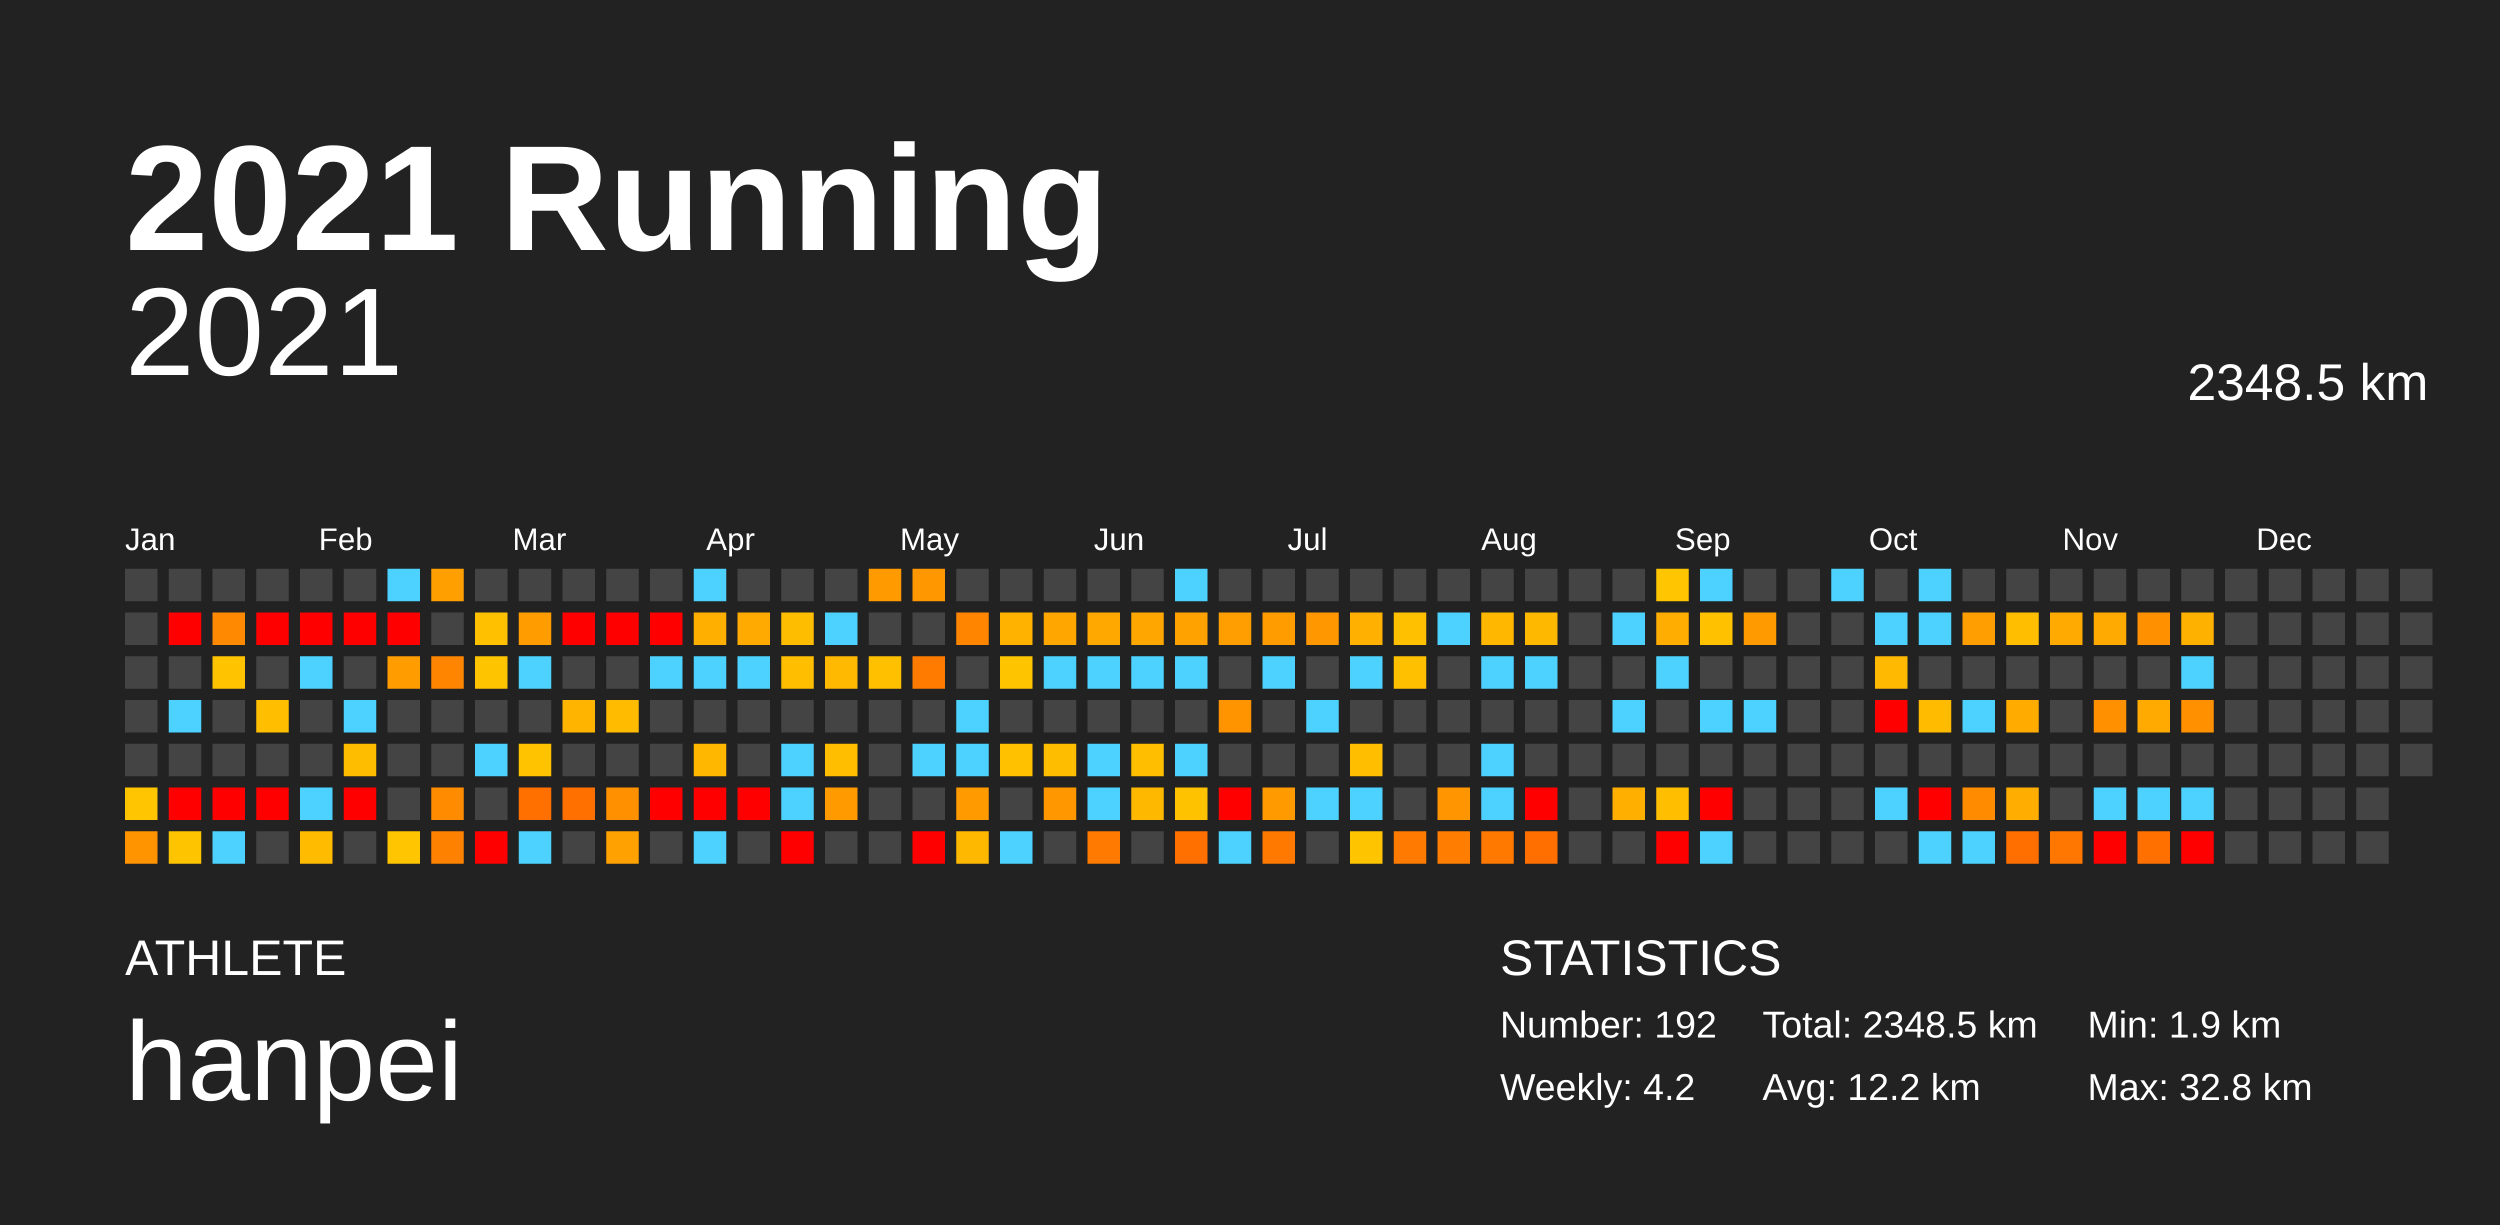
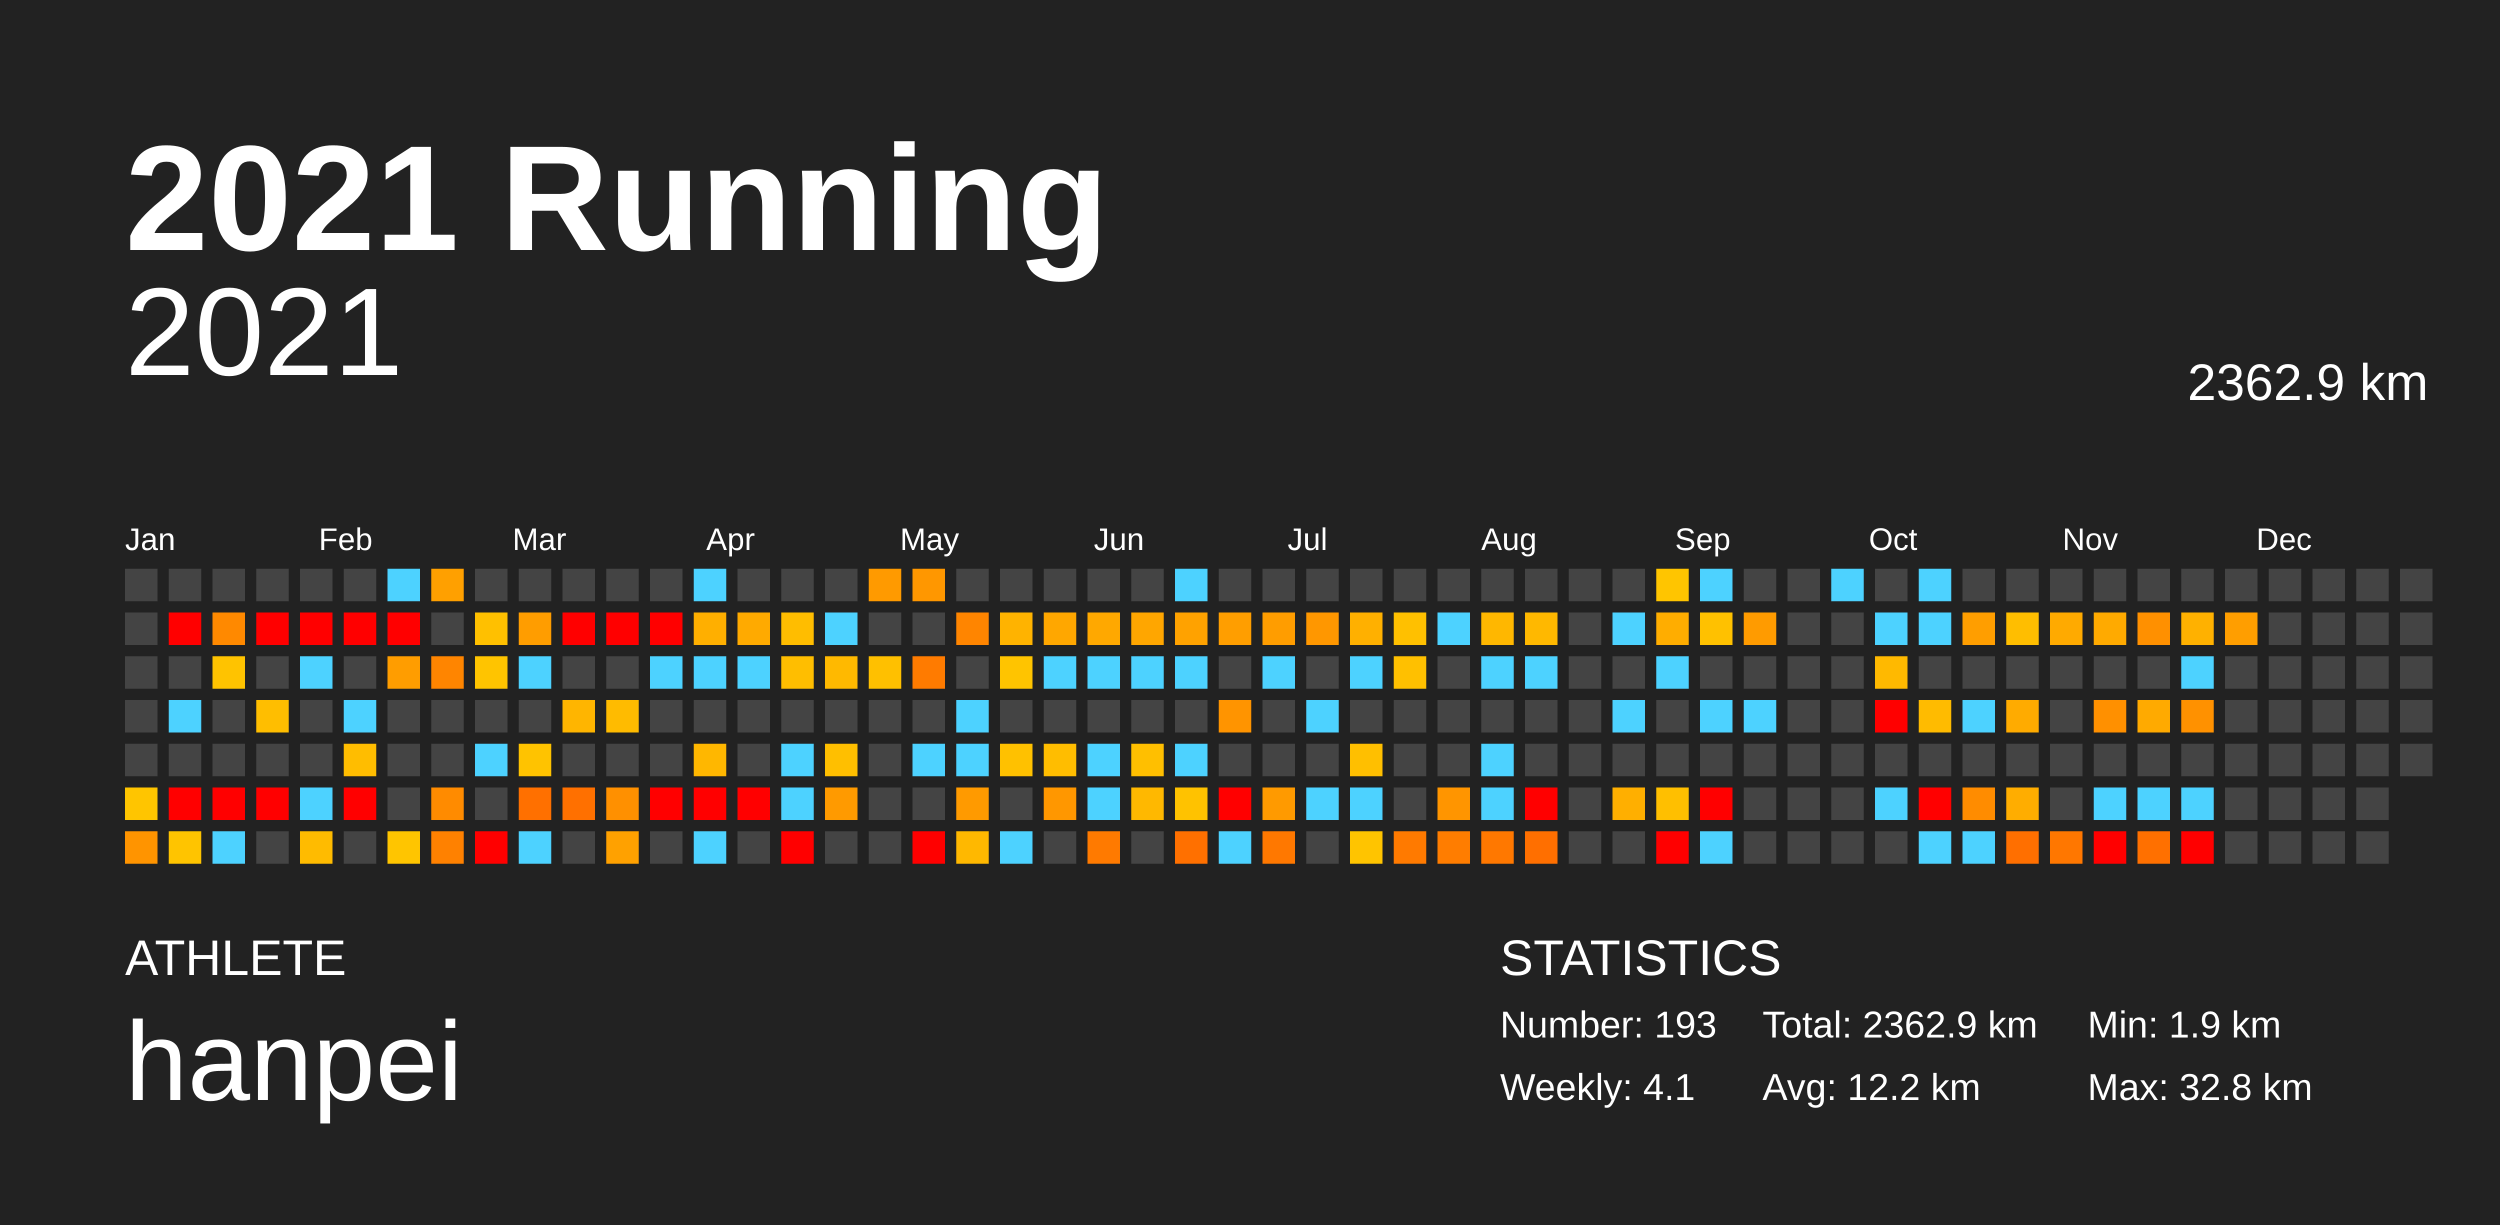
<svg xmlns="http://www.w3.org/2000/svg" baseProfile="full" height="98mm" version="1.1" viewBox="0,0,200,98" width="200mm">
  <defs />
  <rect fill="#222222" height="98" width="200" x="0" y="0" />
  <text fill="#FFFFFF" style="font-size:12px; font-family:Arial; font-weight:bold;" x="10" y="20">2021 Running</text>
  <text fill="#FFFFFF" style="font-size:4px; font-family:Arial" x="10" y="78">ATHLETE</text>
  <text fill="#FFFFFF" style="font-size:9px; font-family:Arial" x="10" y="88">hanpei</text>
  <text fill="#FFFFFF" style="font-size:4px; font-family:Arial" x="120" y="78">STATISTICS</text>
-   <text fill="#FFFFFF" style="font-size:3px; font-family:Arial" x="120" y="83">Number: 192</text>
-   <text fill="#FFFFFF" style="font-size:3px; font-family:Arial" x="120" y="88">Weekly: 4.2</text>
-   <text fill="#FFFFFF" style="font-size:3px; font-family:Arial" x="141" y="83">Total: 2348.5 km</text>
+   <text fill="#FFFFFF" style="font-size:3px; font-family:Arial" x="120" y="83">Number: 193</text>
+   <text fill="#FFFFFF" style="font-size:3px; font-family:Arial" x="120" y="88">Weekly: 4.1</text>
+   <text fill="#FFFFFF" style="font-size:3px; font-family:Arial" x="141" y="83">Total: 2362.9 km</text>
  <text fill="#FFFFFF" style="font-size:3px; font-family:Arial" x="141" y="88">Avg: 12.2 km</text>
  <text fill="#FFFFFF" style="font-size:3px; font-family:Arial" x="167" y="83">Min: 1.9 km</text>
  <text fill="#FFFFFF" style="font-size:3px; font-family:Arial" x="167" y="88">Max: 32.8 km</text>
  <text alignment-baseline="hanging" fill="#FFFFFF" style="font-size:10.0px; font-family:Arial;" x="10" y="30">2021</text>
-   <text alignment-baseline="hanging" fill="#FFFFFF" style="font-size:4.125px; font-family:Arial;" x="175" y="32">2348.5 km</text>
+   <text alignment-baseline="hanging" fill="#FFFFFF" style="font-size:4.125px; font-family:Arial;" x="175" y="32">2362.9 km</text>
  <text fill="#FFFFFF" style="font-size:2.5px; font-family:Arial" x="10.0" y="44">Jan</text>
  <text fill="#FFFFFF" style="font-size:2.5px; font-family:Arial" x="25.5" y="44">Feb</text>
  <text fill="#FFFFFF" style="font-size:2.5px; font-family:Arial" x="41.0" y="44">Mar</text>
  <text fill="#FFFFFF" style="font-size:2.5px; font-family:Arial" x="56.5" y="44">Apr</text>
  <text fill="#FFFFFF" style="font-size:2.5px; font-family:Arial" x="72.0" y="44">May</text>
  <text fill="#FFFFFF" style="font-size:2.5px; font-family:Arial" x="87.5" y="44">Jun</text>
  <text fill="#FFFFFF" style="font-size:2.5px; font-family:Arial" x="103.0" y="44">Jul</text>
  <text fill="#FFFFFF" style="font-size:2.5px; font-family:Arial" x="118.5" y="44">Aug</text>
  <text fill="#FFFFFF" style="font-size:2.5px; font-family:Arial" x="134.0" y="44">Sep</text>
  <text fill="#FFFFFF" style="font-size:2.5px; font-family:Arial" x="149.5" y="44">Oct</text>
  <text fill="#FFFFFF" style="font-size:2.5px; font-family:Arial" x="165.0" y="44">Nov</text>
  <text fill="#FFFFFF" style="font-size:2.5px; font-family:Arial" x="180.5" y="44">Dec</text>
  <rect fill="#444444" height="2.6" width="2.6" x="10.0" y="45.5" />
  <rect fill="#444444" height="2.6" width="2.6" x="10.0" y="49.0" />
  <rect fill="#444444" height="2.6" width="2.6" x="10.0" y="52.5" />
  <rect fill="#444444" height="2.6" width="2.6" x="10.0" y="56.0" />
  <rect fill="#444444" height="2.6" width="2.6" x="10.0" y="59.5" />
  <rect fill="#ffc500" height="2.6" width="2.6" x="10.0" y="63.0" />
  <rect fill="#ff9400" height="2.6" width="2.6" x="10.0" y="66.5" />
  <rect fill="#444444" height="2.6" width="2.6" x="13.5" y="45.5" />
  <rect fill="red" height="2.6" width="2.6" x="13.5" y="49.0" />
  <rect fill="#444444" height="2.6" width="2.6" x="13.5" y="52.5" />
  <rect fill="#4dd2ff" height="2.6" width="2.6" x="13.5" y="56.0" />
  <rect fill="#444444" height="2.6" width="2.6" x="13.5" y="59.5" />
  <rect fill="red" height="2.6" width="2.6" x="13.5" y="63.0" />
  <rect fill="#ffc400" height="2.6" width="2.6" x="13.5" y="66.5" />
  <rect fill="#444444" height="2.6" width="2.6" x="17.0" y="45.5" />
  <rect fill="#ff8900" height="2.6" width="2.6" x="17.0" y="49.0" />
  <rect fill="#ffc300" height="2.6" width="2.6" x="17.0" y="52.5" />
  <rect fill="#444444" height="2.6" width="2.6" x="17.0" y="56.0" />
  <rect fill="#444444" height="2.6" width="2.6" x="17.0" y="59.5" />
  <rect fill="red" height="2.6" width="2.6" x="17.0" y="63.0" />
  <rect fill="#4dd2ff" height="2.6" width="2.6" x="17.0" y="66.5" />
  <rect fill="#444444" height="2.6" width="2.6" x="20.5" y="45.5" />
  <rect fill="red" height="2.6" width="2.6" x="20.5" y="49.0" />
  <rect fill="#444444" height="2.6" width="2.6" x="20.5" y="52.5" />
  <rect fill="#ffbe00" height="2.6" width="2.6" x="20.5" y="56.0" />
  <rect fill="#444444" height="2.6" width="2.6" x="20.5" y="59.5" />
  <rect fill="red" height="2.6" width="2.6" x="20.5" y="63.0" />
  <rect fill="#444444" height="2.6" width="2.6" x="20.5" y="66.5" />
  <rect fill="#444444" height="2.6" width="2.6" x="24.0" y="45.5" />
  <rect fill="red" height="2.6" width="2.6" x="24.0" y="49.0" />
  <rect fill="#4dd2ff" height="2.6" width="2.6" x="24.0" y="52.5" />
  <rect fill="#444444" height="2.6" width="2.6" x="24.0" y="56.0" />
  <rect fill="#444444" height="2.6" width="2.6" x="24.0" y="59.5" />
  <rect fill="#4dd2ff" height="2.6" width="2.6" x="24.0" y="63.0" />
  <rect fill="#ffbb00" height="2.6" width="2.6" x="24.0" y="66.5" />
  <rect fill="#444444" height="2.6" width="2.6" x="27.5" y="45.5" />
  <rect fill="red" height="2.6" width="2.6" x="27.5" y="49.0" />
  <rect fill="#444444" height="2.6" width="2.6" x="27.5" y="52.5" />
  <rect fill="#4dd2ff" height="2.6" width="2.6" x="27.5" y="56.0" />
  <rect fill="#ffbd00" height="2.6" width="2.6" x="27.5" y="59.5" />
  <rect fill="red" height="2.6" width="2.6" x="27.5" y="63.0" />
  <rect fill="#444444" height="2.6" width="2.6" x="27.5" y="66.5" />
  <rect fill="#4dd2ff" height="2.6" width="2.6" x="31.0" y="45.5" />
  <rect fill="red" height="2.6" width="2.6" x="31.0" y="49.0" />
  <rect fill="#ff9d00" height="2.6" width="2.6" x="31.0" y="52.5" />
  <rect fill="#444444" height="2.6" width="2.6" x="31.0" y="56.0" />
  <rect fill="#444444" height="2.6" width="2.6" x="31.0" y="59.5" />
  <rect fill="#444444" height="2.6" width="2.6" x="31.0" y="63.0" />
  <rect fill="#ffc500" height="2.6" width="2.6" x="31.0" y="66.5" />
  <rect fill="#ffa000" height="2.6" width="2.6" x="34.5" y="45.5" />
  <rect fill="#444444" height="2.6" width="2.6" x="34.5" y="49.0" />
  <rect fill="#ff8500" height="2.6" width="2.6" x="34.5" y="52.5" />
  <rect fill="#444444" height="2.6" width="2.6" x="34.5" y="56.0" />
  <rect fill="#444444" height="2.6" width="2.6" x="34.5" y="59.5" />
  <rect fill="#ff8b00" height="2.6" width="2.6" x="34.5" y="63.0" />
  <rect fill="#ff8100" height="2.6" width="2.6" x="34.5" y="66.5" />
  <rect fill="#444444" height="2.6" width="2.6" x="38.0" y="45.5" />
  <rect fill="#ffc000" height="2.6" width="2.6" x="38.0" y="49.0" />
  <rect fill="#ffc400" height="2.6" width="2.6" x="38.0" y="52.5" />
  <rect fill="#444444" height="2.6" width="2.6" x="38.0" y="56.0" />
  <rect fill="#4dd2ff" height="2.6" width="2.6" x="38.0" y="59.5" />
  <rect fill="#444444" height="2.6" width="2.6" x="38.0" y="63.0" />
  <rect fill="red" height="2.6" width="2.6" x="38.0" y="66.5" />
  <rect fill="#444444" height="2.6" width="2.6" x="41.5" y="45.5" />
  <rect fill="#ff9d00" height="2.6" width="2.6" x="41.5" y="49.0" />
  <rect fill="#4dd2ff" height="2.6" width="2.6" x="41.5" y="52.5" />
  <rect fill="#444444" height="2.6" width="2.6" x="41.5" y="56.0" />
  <rect fill="#ffc300" height="2.6" width="2.6" x="41.5" y="59.5" />
  <rect fill="#ff7000" height="2.6" width="2.6" x="41.5" y="63.0" />
  <rect fill="#4dd2ff" height="2.6" width="2.6" x="41.5" y="66.5" />
  <rect fill="#444444" height="2.6" width="2.6" x="45.0" y="45.5" />
  <rect fill="red" height="2.6" width="2.6" x="45.0" y="49.0" />
  <rect fill="#444444" height="2.6" width="2.6" x="45.0" y="52.5" />
  <rect fill="#ffb500" height="2.6" width="2.6" x="45.0" y="56.0" />
  <rect fill="#444444" height="2.6" width="2.6" x="45.0" y="59.5" />
  <rect fill="#ff7000" height="2.6" width="2.6" x="45.0" y="63.0" />
  <rect fill="#444444" height="2.6" width="2.6" x="45.0" y="66.5" />
  <rect fill="#444444" height="2.6" width="2.6" x="48.5" y="45.5" />
  <rect fill="red" height="2.6" width="2.6" x="48.5" y="49.0" />
  <rect fill="#444444" height="2.6" width="2.6" x="48.5" y="52.5" />
  <rect fill="#ffbb00" height="2.6" width="2.6" x="48.5" y="56.0" />
  <rect fill="#444444" height="2.6" width="2.6" x="48.5" y="59.5" />
  <rect fill="#ff9000" height="2.6" width="2.6" x="48.5" y="63.0" />
  <rect fill="#ffa100" height="2.6" width="2.6" x="48.5" y="66.5" />
  <rect fill="#444444" height="2.6" width="2.6" x="52.0" y="45.5" />
  <rect fill="red" height="2.6" width="2.6" x="52.0" y="49.0" />
  <rect fill="#4dd2ff" height="2.6" width="2.6" x="52.0" y="52.5" />
  <rect fill="#444444" height="2.6" width="2.6" x="52.0" y="56.0" />
  <rect fill="#444444" height="2.6" width="2.6" x="52.0" y="59.5" />
  <rect fill="red" height="2.6" width="2.6" x="52.0" y="63.0" />
  <rect fill="#444444" height="2.6" width="2.6" x="52.0" y="66.5" />
  <rect fill="#4dd2ff" height="2.6" width="2.6" x="55.5" y="45.5" />
  <rect fill="#ffaf00" height="2.6" width="2.6" x="55.5" y="49.0" />
  <rect fill="#4dd2ff" height="2.6" width="2.6" x="55.5" y="52.5" />
  <rect fill="#444444" height="2.6" width="2.6" x="55.5" y="56.0" />
  <rect fill="#ffb700" height="2.6" width="2.6" x="55.5" y="59.5" />
  <rect fill="red" height="2.6" width="2.6" x="55.5" y="63.0" />
  <rect fill="#4dd2ff" height="2.6" width="2.6" x="55.5" y="66.5" />
  <rect fill="#444444" height="2.6" width="2.6" x="59.0" y="45.5" />
  <rect fill="#ffaa00" height="2.6" width="2.6" x="59.0" y="49.0" />
  <rect fill="#4dd2ff" height="2.6" width="2.6" x="59.0" y="52.5" />
  <rect fill="#444444" height="2.6" width="2.6" x="59.0" y="56.0" />
  <rect fill="#444444" height="2.6" width="2.6" x="59.0" y="59.5" />
  <rect fill="red" height="2.6" width="2.6" x="59.0" y="63.0" />
  <rect fill="#444444" height="2.6" width="2.6" x="59.0" y="66.5" />
  <rect fill="#444444" height="2.6" width="2.6" x="62.5" y="45.5" />
  <rect fill="#ffbd00" height="2.6" width="2.6" x="62.5" y="49.0" />
  <rect fill="#ffbe00" height="2.6" width="2.6" x="62.5" y="52.5" />
  <rect fill="#444444" height="2.6" width="2.6" x="62.5" y="56.0" />
  <rect fill="#4dd2ff" height="2.6" width="2.6" x="62.5" y="59.5" />
  <rect fill="#4dd2ff" height="2.6" width="2.6" x="62.5" y="63.0" />
  <rect fill="red" height="2.6" width="2.6" x="62.5" y="66.5" />
  <rect fill="#444444" height="2.6" width="2.6" x="66.0" y="45.5" />
  <rect fill="#4dd2ff" height="2.6" width="2.6" x="66.0" y="49.0" />
  <rect fill="#ffb900" height="2.6" width="2.6" x="66.0" y="52.5" />
  <rect fill="#444444" height="2.6" width="2.6" x="66.0" y="56.0" />
  <rect fill="#ffbf00" height="2.6" width="2.6" x="66.0" y="59.5" />
  <rect fill="#ff9a00" height="2.6" width="2.6" x="66.0" y="63.0" />
  <rect fill="#444444" height="2.6" width="2.6" x="66.0" y="66.5" />
  <rect fill="#ff9a00" height="2.6" width="2.6" x="69.5" y="45.5" />
  <rect fill="#444444" height="2.6" width="2.6" x="69.5" y="49.0" />
  <rect fill="#ffc000" height="2.6" width="2.6" x="69.5" y="52.5" />
  <rect fill="#444444" height="2.6" width="2.6" x="69.5" y="56.0" />
  <rect fill="#444444" height="2.6" width="2.6" x="69.5" y="59.5" />
  <rect fill="#444444" height="2.6" width="2.6" x="69.5" y="63.0" />
  <rect fill="#444444" height="2.6" width="2.6" x="69.5" y="66.5" />
  <rect fill="#ff9700" height="2.6" width="2.6" x="73.0" y="45.5" />
  <rect fill="#444444" height="2.6" width="2.6" x="73.0" y="49.0" />
  <rect fill="#ff7b00" height="2.6" width="2.6" x="73.0" y="52.5" />
  <rect fill="#444444" height="2.6" width="2.6" x="73.0" y="56.0" />
  <rect fill="#4dd2ff" height="2.6" width="2.6" x="73.0" y="59.5" />
  <rect fill="#444444" height="2.6" width="2.6" x="73.0" y="63.0" />
  <rect fill="red" height="2.6" width="2.6" x="73.0" y="66.5" />
  <rect fill="#444444" height="2.6" width="2.6" x="76.5" y="45.5" />
  <rect fill="#ff8500" height="2.6" width="2.6" x="76.5" y="49.0" />
  <rect fill="#444444" height="2.6" width="2.6" x="76.5" y="52.5" />
  <rect fill="#4dd2ff" height="2.6" width="2.6" x="76.5" y="56.0" />
  <rect fill="#4dd2ff" height="2.6" width="2.6" x="76.5" y="59.5" />
  <rect fill="#ff9a00" height="2.6" width="2.6" x="76.5" y="63.0" />
  <rect fill="#ffb800" height="2.6" width="2.6" x="76.5" y="66.5" />
  <rect fill="#444444" height="2.6" width="2.6" x="80.0" y="45.5" />
  <rect fill="#ffb300" height="2.6" width="2.6" x="80.0" y="49.0" />
  <rect fill="#ffc400" height="2.6" width="2.6" x="80.0" y="52.5" />
  <rect fill="#444444" height="2.6" width="2.6" x="80.0" y="56.0" />
  <rect fill="#ffc100" height="2.6" width="2.6" x="80.0" y="59.5" />
  <rect fill="#444444" height="2.6" width="2.6" x="80.0" y="63.0" />
  <rect fill="#4dd2ff" height="2.6" width="2.6" x="80.0" y="66.5" />
  <rect fill="#444444" height="2.6" width="2.6" x="83.5" y="45.5" />
  <rect fill="#ffa700" height="2.6" width="2.6" x="83.5" y="49.0" />
  <rect fill="#4dd2ff" height="2.6" width="2.6" x="83.5" y="52.5" />
  <rect fill="#444444" height="2.6" width="2.6" x="83.5" y="56.0" />
  <rect fill="#ffbd00" height="2.6" width="2.6" x="83.5" y="59.5" />
  <rect fill="#ff9700" height="2.6" width="2.6" x="83.5" y="63.0" />
  <rect fill="#444444" height="2.6" width="2.6" x="83.5" y="66.5" />
  <rect fill="#444444" height="2.6" width="2.6" x="87.0" y="45.5" />
  <rect fill="#ffa800" height="2.6" width="2.6" x="87.0" y="49.0" />
  <rect fill="#4dd2ff" height="2.6" width="2.6" x="87.0" y="52.5" />
  <rect fill="#444444" height="2.6" width="2.6" x="87.0" y="56.0" />
  <rect fill="#4dd2ff" height="2.6" width="2.6" x="87.0" y="59.5" />
  <rect fill="#4dd2ff" height="2.6" width="2.6" x="87.0" y="63.0" />
  <rect fill="#ff7a00" height="2.6" width="2.6" x="87.0" y="66.5" />
  <rect fill="#444444" height="2.6" width="2.6" x="90.5" y="45.5" />
  <rect fill="#ffa600" height="2.6" width="2.6" x="90.5" y="49.0" />
  <rect fill="#4dd2ff" height="2.6" width="2.6" x="90.5" y="52.5" />
  <rect fill="#444444" height="2.6" width="2.6" x="90.5" y="56.0" />
  <rect fill="#ffbf00" height="2.6" width="2.6" x="90.5" y="59.5" />
  <rect fill="#ffb800" height="2.6" width="2.6" x="90.5" y="63.0" />
  <rect fill="#444444" height="2.6" width="2.6" x="90.5" y="66.5" />
  <rect fill="#4dd2ff" height="2.6" width="2.6" x="94.0" y="45.5" />
  <rect fill="#ffa200" height="2.6" width="2.6" x="94.0" y="49.0" />
  <rect fill="#4dd2ff" height="2.6" width="2.6" x="94.0" y="52.5" />
  <rect fill="#444444" height="2.6" width="2.6" x="94.0" y="56.0" />
  <rect fill="#4dd2ff" height="2.6" width="2.6" x="94.0" y="59.5" />
  <rect fill="#ffc200" height="2.6" width="2.6" x="94.0" y="63.0" />
  <rect fill="#ff7000" height="2.6" width="2.6" x="94.0" y="66.5" />
  <rect fill="#444444" height="2.6" width="2.6" x="97.5" y="45.5" />
  <rect fill="#ff9e00" height="2.6" width="2.6" x="97.5" y="49.0" />
  <rect fill="#444444" height="2.6" width="2.6" x="97.5" y="52.5" />
  <rect fill="#ff9400" height="2.6" width="2.6" x="97.5" y="56.0" />
  <rect fill="#444444" height="2.6" width="2.6" x="97.5" y="59.5" />
  <rect fill="red" height="2.6" width="2.6" x="97.5" y="63.0" />
  <rect fill="#4dd2ff" height="2.6" width="2.6" x="97.5" y="66.5" />
  <rect fill="#444444" height="2.6" width="2.6" x="101.0" y="45.5" />
  <rect fill="#ff9d00" height="2.6" width="2.6" x="101.0" y="49.0" />
  <rect fill="#4dd2ff" height="2.6" width="2.6" x="101.0" y="52.5" />
  <rect fill="#444444" height="2.6" width="2.6" x="101.0" y="56.0" />
  <rect fill="#444444" height="2.6" width="2.6" x="101.0" y="59.5" />
  <rect fill="#ff9a00" height="2.6" width="2.6" x="101.0" y="63.0" />
  <rect fill="#ff7800" height="2.6" width="2.6" x="101.0" y="66.5" />
  <rect fill="#444444" height="2.6" width="2.6" x="104.5" y="45.5" />
  <rect fill="#ff9700" height="2.6" width="2.6" x="104.5" y="49.0" />
  <rect fill="#444444" height="2.6" width="2.6" x="104.5" y="52.5" />
  <rect fill="#4dd2ff" height="2.6" width="2.6" x="104.5" y="56.0" />
  <rect fill="#444444" height="2.6" width="2.6" x="104.5" y="59.5" />
  <rect fill="#4dd2ff" height="2.6" width="2.6" x="104.5" y="63.0" />
  <rect fill="#444444" height="2.6" width="2.6" x="104.5" y="66.5" />
  <rect fill="#444444" height="2.6" width="2.6" x="108.0" y="45.5" />
  <rect fill="#ffb000" height="2.6" width="2.6" x="108.0" y="49.0" />
  <rect fill="#4dd2ff" height="2.6" width="2.6" x="108.0" y="52.5" />
  <rect fill="#444444" height="2.6" width="2.6" x="108.0" y="56.0" />
  <rect fill="#ffbf00" height="2.6" width="2.6" x="108.0" y="59.5" />
  <rect fill="#4dd2ff" height="2.6" width="2.6" x="108.0" y="63.0" />
  <rect fill="#ffc400" height="2.6" width="2.6" x="108.0" y="66.5" />
  <rect fill="#444444" height="2.6" width="2.6" x="111.5" y="45.5" />
  <rect fill="#ffc000" height="2.6" width="2.6" x="111.5" y="49.0" />
  <rect fill="#ffc000" height="2.6" width="2.6" x="111.5" y="52.5" />
  <rect fill="#444444" height="2.6" width="2.6" x="111.5" y="56.0" />
  <rect fill="#444444" height="2.6" width="2.6" x="111.5" y="59.5" />
  <rect fill="#444444" height="2.6" width="2.6" x="111.5" y="63.0" />
  <rect fill="#ff7a00" height="2.6" width="2.6" x="111.5" y="66.5" />
  <rect fill="#444444" height="2.6" width="2.6" x="115.0" y="45.5" />
  <rect fill="#4dd2ff" height="2.6" width="2.6" x="115.0" y="49.0" />
  <rect fill="#444444" height="2.6" width="2.6" x="115.0" y="52.5" />
  <rect fill="#444444" height="2.6" width="2.6" x="115.0" y="56.0" />
  <rect fill="#444444" height="2.6" width="2.6" x="115.0" y="59.5" />
  <rect fill="#ff9500" height="2.6" width="2.6" x="115.0" y="63.0" />
  <rect fill="#ff7d00" height="2.6" width="2.6" x="115.0" y="66.5" />
  <rect fill="#444444" height="2.6" width="2.6" x="118.5" y="45.5" />
  <rect fill="#ffb700" height="2.6" width="2.6" x="118.5" y="49.0" />
  <rect fill="#4dd2ff" height="2.6" width="2.6" x="118.5" y="52.5" />
  <rect fill="#444444" height="2.6" width="2.6" x="118.5" y="56.0" />
  <rect fill="#4dd2ff" height="2.6" width="2.6" x="118.5" y="59.5" />
  <rect fill="#4dd2ff" height="2.6" width="2.6" x="118.5" y="63.0" />
  <rect fill="#ff7800" height="2.6" width="2.6" x="118.5" y="66.5" />
  <rect fill="#444444" height="2.6" width="2.6" x="122.0" y="45.5" />
  <rect fill="#ffb800" height="2.6" width="2.6" x="122.0" y="49.0" />
  <rect fill="#4dd2ff" height="2.6" width="2.6" x="122.0" y="52.5" />
  <rect fill="#444444" height="2.6" width="2.6" x="122.0" y="56.0" />
  <rect fill="#444444" height="2.6" width="2.6" x="122.0" y="59.5" />
  <rect fill="red" height="2.6" width="2.6" x="122.0" y="63.0" />
  <rect fill="#ff6f00" height="2.6" width="2.6" x="122.0" y="66.5" />
  <rect fill="#444444" height="2.6" width="2.6" x="125.5" y="45.5" />
  <rect fill="#444444" height="2.6" width="2.6" x="125.5" y="49.0" />
  <rect fill="#444444" height="2.6" width="2.6" x="125.5" y="52.5" />
  <rect fill="#444444" height="2.6" width="2.6" x="125.5" y="56.0" />
  <rect fill="#444444" height="2.6" width="2.6" x="125.5" y="59.5" />
  <rect fill="#444444" height="2.6" width="2.6" x="125.5" y="63.0" />
  <rect fill="#444444" height="2.6" width="2.6" x="125.5" y="66.5" />
  <rect fill="#444444" height="2.6" width="2.6" x="129.0" y="45.5" />
  <rect fill="#4dd2ff" height="2.6" width="2.6" x="129.0" y="49.0" />
  <rect fill="#444444" height="2.6" width="2.6" x="129.0" y="52.5" />
  <rect fill="#4dd2ff" height="2.6" width="2.6" x="129.0" y="56.0" />
  <rect fill="#444444" height="2.6" width="2.6" x="129.0" y="59.5" />
  <rect fill="#ffaf00" height="2.6" width="2.6" x="129.0" y="63.0" />
  <rect fill="#444444" height="2.6" width="2.6" x="129.0" y="66.5" />
  <rect fill="#ffc500" height="2.6" width="2.6" x="132.5" y="45.5" />
  <rect fill="#ffad00" height="2.6" width="2.6" x="132.5" y="49.0" />
  <rect fill="#4dd2ff" height="2.6" width="2.6" x="132.5" y="52.5" />
  <rect fill="#444444" height="2.6" width="2.6" x="132.5" y="56.0" />
  <rect fill="#444444" height="2.6" width="2.6" x="132.5" y="59.5" />
  <rect fill="#ffbf00" height="2.6" width="2.6" x="132.5" y="63.0" />
  <rect fill="red" height="2.6" width="2.6" x="132.5" y="66.5" />
  <rect fill="#4dd2ff" height="2.6" width="2.6" x="136.0" y="45.5" />
  <rect fill="#ffc100" height="2.6" width="2.6" x="136.0" y="49.0" />
  <rect fill="#444444" height="2.6" width="2.6" x="136.0" y="52.5" />
  <rect fill="#4dd2ff" height="2.6" width="2.6" x="136.0" y="56.0" />
  <rect fill="#444444" height="2.6" width="2.6" x="136.0" y="59.5" />
  <rect fill="red" height="2.6" width="2.6" x="136.0" y="63.0" />
  <rect fill="#4dd2ff" height="2.6" width="2.6" x="136.0" y="66.5" />
  <rect fill="#444444" height="2.6" width="2.6" x="139.5" y="45.5" />
  <rect fill="#ff9b00" height="2.6" width="2.6" x="139.5" y="49.0" />
  <rect fill="#444444" height="2.6" width="2.6" x="139.5" y="52.5" />
  <rect fill="#4dd2ff" height="2.6" width="2.6" x="139.5" y="56.0" />
  <rect fill="#444444" height="2.6" width="2.6" x="139.5" y="59.5" />
  <rect fill="#444444" height="2.6" width="2.6" x="139.5" y="63.0" />
  <rect fill="#444444" height="2.6" width="2.6" x="139.5" y="66.5" />
  <rect fill="#444444" height="2.6" width="2.6" x="143.0" y="45.5" />
  <rect fill="#444444" height="2.6" width="2.6" x="143.0" y="49.0" />
  <rect fill="#444444" height="2.6" width="2.6" x="143.0" y="52.5" />
  <rect fill="#444444" height="2.6" width="2.6" x="143.0" y="56.0" />
  <rect fill="#444444" height="2.6" width="2.6" x="143.0" y="59.5" />
  <rect fill="#444444" height="2.6" width="2.6" x="143.0" y="63.0" />
  <rect fill="#444444" height="2.6" width="2.6" x="143.0" y="66.5" />
  <rect fill="#4dd2ff" height="2.6" width="2.6" x="146.5" y="45.5" />
  <rect fill="#444444" height="2.6" width="2.6" x="146.5" y="49.0" />
  <rect fill="#444444" height="2.6" width="2.6" x="146.5" y="52.5" />
  <rect fill="#444444" height="2.6" width="2.6" x="146.5" y="56.0" />
  <rect fill="#444444" height="2.6" width="2.6" x="146.5" y="59.5" />
  <rect fill="#444444" height="2.6" width="2.6" x="146.5" y="63.0" />
  <rect fill="#444444" height="2.6" width="2.6" x="146.5" y="66.5" />
  <rect fill="#444444" height="2.6" width="2.6" x="150.0" y="45.5" />
  <rect fill="#4dd2ff" height="2.6" width="2.6" x="150.0" y="49.0" />
  <rect fill="#ffb900" height="2.6" width="2.6" x="150.0" y="52.5" />
  <rect fill="red" height="2.6" width="2.6" x="150.0" y="56.0" />
  <rect fill="#444444" height="2.6" width="2.6" x="150.0" y="59.5" />
  <rect fill="#4dd2ff" height="2.6" width="2.6" x="150.0" y="63.0" />
  <rect fill="#444444" height="2.6" width="2.6" x="150.0" y="66.5" />
  <rect fill="#4dd2ff" height="2.6" width="2.6" x="153.5" y="45.5" />
  <rect fill="#4dd2ff" height="2.6" width="2.6" x="153.5" y="49.0" />
  <rect fill="#444444" height="2.6" width="2.6" x="153.5" y="52.5" />
  <rect fill="#ffbb00" height="2.6" width="2.6" x="153.5" y="56.0" />
  <rect fill="#444444" height="2.6" width="2.6" x="153.5" y="59.5" />
  <rect fill="red" height="2.6" width="2.6" x="153.5" y="63.0" />
  <rect fill="#4dd2ff" height="2.6" width="2.6" x="153.5" y="66.5" />
  <rect fill="#444444" height="2.6" width="2.6" x="157.0" y="45.5" />
  <rect fill="#ff9e00" height="2.6" width="2.6" x="157.0" y="49.0" />
  <rect fill="#444444" height="2.6" width="2.6" x="157.0" y="52.5" />
  <rect fill="#4dd2ff" height="2.6" width="2.6" x="157.0" y="56.0" />
  <rect fill="#444444" height="2.6" width="2.6" x="157.0" y="59.5" />
  <rect fill="#ff8c00" height="2.6" width="2.6" x="157.0" y="63.0" />
  <rect fill="#4dd2ff" height="2.6" width="2.6" x="157.0" y="66.5" />
  <rect fill="#444444" height="2.6" width="2.6" x="160.5" y="45.5" />
  <rect fill="#ffbe00" height="2.6" width="2.6" x="160.5" y="49.0" />
  <rect fill="#444444" height="2.6" width="2.6" x="160.5" y="52.5" />
  <rect fill="#ffab00" height="2.6" width="2.6" x="160.5" y="56.0" />
  <rect fill="#444444" height="2.6" width="2.6" x="160.5" y="59.5" />
  <rect fill="#ffad00" height="2.6" width="2.6" x="160.5" y="63.0" />
  <rect fill="#ff6f00" height="2.6" width="2.6" x="160.5" y="66.5" />
  <rect fill="#444444" height="2.6" width="2.6" x="164.0" y="45.5" />
  <rect fill="#ffaa00" height="2.6" width="2.6" x="164.0" y="49.0" />
  <rect fill="#444444" height="2.6" width="2.6" x="164.0" y="52.5" />
  <rect fill="#444444" height="2.6" width="2.6" x="164.0" y="56.0" />
  <rect fill="#444444" height="2.6" width="2.6" x="164.0" y="59.5" />
  <rect fill="#444444" height="2.6" width="2.6" x="164.0" y="63.0" />
  <rect fill="#ff7700" height="2.6" width="2.6" x="164.0" y="66.5" />
  <rect fill="#444444" height="2.6" width="2.6" x="167.5" y="45.5" />
  <rect fill="#ffaa00" height="2.6" width="2.6" x="167.5" y="49.0" />
  <rect fill="#444444" height="2.6" width="2.6" x="167.5" y="52.5" />
  <rect fill="#ff9000" height="2.6" width="2.6" x="167.5" y="56.0" />
  <rect fill="#444444" height="2.6" width="2.6" x="167.5" y="59.5" />
  <rect fill="#4dd2ff" height="2.6" width="2.6" x="167.5" y="63.0" />
  <rect fill="red" height="2.6" width="2.6" x="167.5" y="66.5" />
  <rect fill="#444444" height="2.6" width="2.6" x="171.0" y="45.5" />
  <rect fill="#ff9000" height="2.6" width="2.6" x="171.0" y="49.0" />
  <rect fill="#444444" height="2.6" width="2.6" x="171.0" y="52.5" />
  <rect fill="#ffaa00" height="2.6" width="2.6" x="171.0" y="56.0" />
  <rect fill="#444444" height="2.6" width="2.6" x="171.0" y="59.5" />
  <rect fill="#4dd2ff" height="2.6" width="2.6" x="171.0" y="63.0" />
  <rect fill="#ff7000" height="2.6" width="2.6" x="171.0" y="66.5" />
  <rect fill="#444444" height="2.6" width="2.6" x="174.5" y="45.5" />
  <rect fill="#ffb100" height="2.6" width="2.6" x="174.5" y="49.0" />
  <rect fill="#4dd2ff" height="2.6" width="2.6" x="174.5" y="52.5" />
  <rect fill="#ff9100" height="2.6" width="2.6" x="174.5" y="56.0" />
  <rect fill="#444444" height="2.6" width="2.6" x="174.5" y="59.5" />
  <rect fill="#4dd2ff" height="2.6" width="2.6" x="174.5" y="63.0" />
  <rect fill="red" height="2.6" width="2.6" x="174.5" y="66.5" />
  <rect fill="#444444" height="2.6" width="2.6" x="178.0" y="45.5" />
-   <rect fill="#444444" height="2.6" width="2.6" x="178.0" y="49.0" />
+   <rect fill="#ff9e00" height="2.6" width="2.6" x="178.0" y="49.0" />
  <rect fill="#444444" height="2.6" width="2.6" x="178.0" y="52.5" />
  <rect fill="#444444" height="2.6" width="2.6" x="178.0" y="56.0" />
  <rect fill="#444444" height="2.6" width="2.6" x="178.0" y="59.5" />
  <rect fill="#444444" height="2.6" width="2.6" x="178.0" y="63.0" />
  <rect fill="#444444" height="2.6" width="2.6" x="178.0" y="66.5" />
  <rect fill="#444444" height="2.6" width="2.6" x="181.5" y="45.5" />
  <rect fill="#444444" height="2.6" width="2.6" x="181.5" y="49.0" />
  <rect fill="#444444" height="2.6" width="2.6" x="181.5" y="52.5" />
  <rect fill="#444444" height="2.6" width="2.6" x="181.5" y="56.0" />
  <rect fill="#444444" height="2.6" width="2.6" x="181.5" y="59.5" />
  <rect fill="#444444" height="2.6" width="2.6" x="181.5" y="63.0" />
  <rect fill="#444444" height="2.6" width="2.6" x="181.5" y="66.5" />
  <rect fill="#444444" height="2.6" width="2.6" x="185.0" y="45.5" />
  <rect fill="#444444" height="2.6" width="2.6" x="185.0" y="49.0" />
  <rect fill="#444444" height="2.6" width="2.6" x="185.0" y="52.5" />
  <rect fill="#444444" height="2.6" width="2.6" x="185.0" y="56.0" />
  <rect fill="#444444" height="2.6" width="2.6" x="185.0" y="59.5" />
  <rect fill="#444444" height="2.6" width="2.6" x="185.0" y="63.0" />
  <rect fill="#444444" height="2.6" width="2.6" x="185.0" y="66.5" />
  <rect fill="#444444" height="2.6" width="2.6" x="188.5" y="45.5" />
  <rect fill="#444444" height="2.6" width="2.6" x="188.5" y="49.0" />
  <rect fill="#444444" height="2.6" width="2.6" x="188.5" y="52.5" />
  <rect fill="#444444" height="2.6" width="2.6" x="188.5" y="56.0" />
  <rect fill="#444444" height="2.6" width="2.6" x="188.5" y="59.5" />
  <rect fill="#444444" height="2.6" width="2.6" x="188.5" y="63.0" />
  <rect fill="#444444" height="2.6" width="2.6" x="188.5" y="66.5" />
  <rect fill="#444444" height="2.6" width="2.6" x="192.0" y="45.5" />
  <rect fill="#444444" height="2.6" width="2.6" x="192.0" y="49.0" />
  <rect fill="#444444" height="2.6" width="2.6" x="192.0" y="52.5" />
  <rect fill="#444444" height="2.6" width="2.6" x="192.0" y="56.0" />
  <rect fill="#444444" height="2.6" width="2.6" x="192.0" y="59.5" />
</svg>
